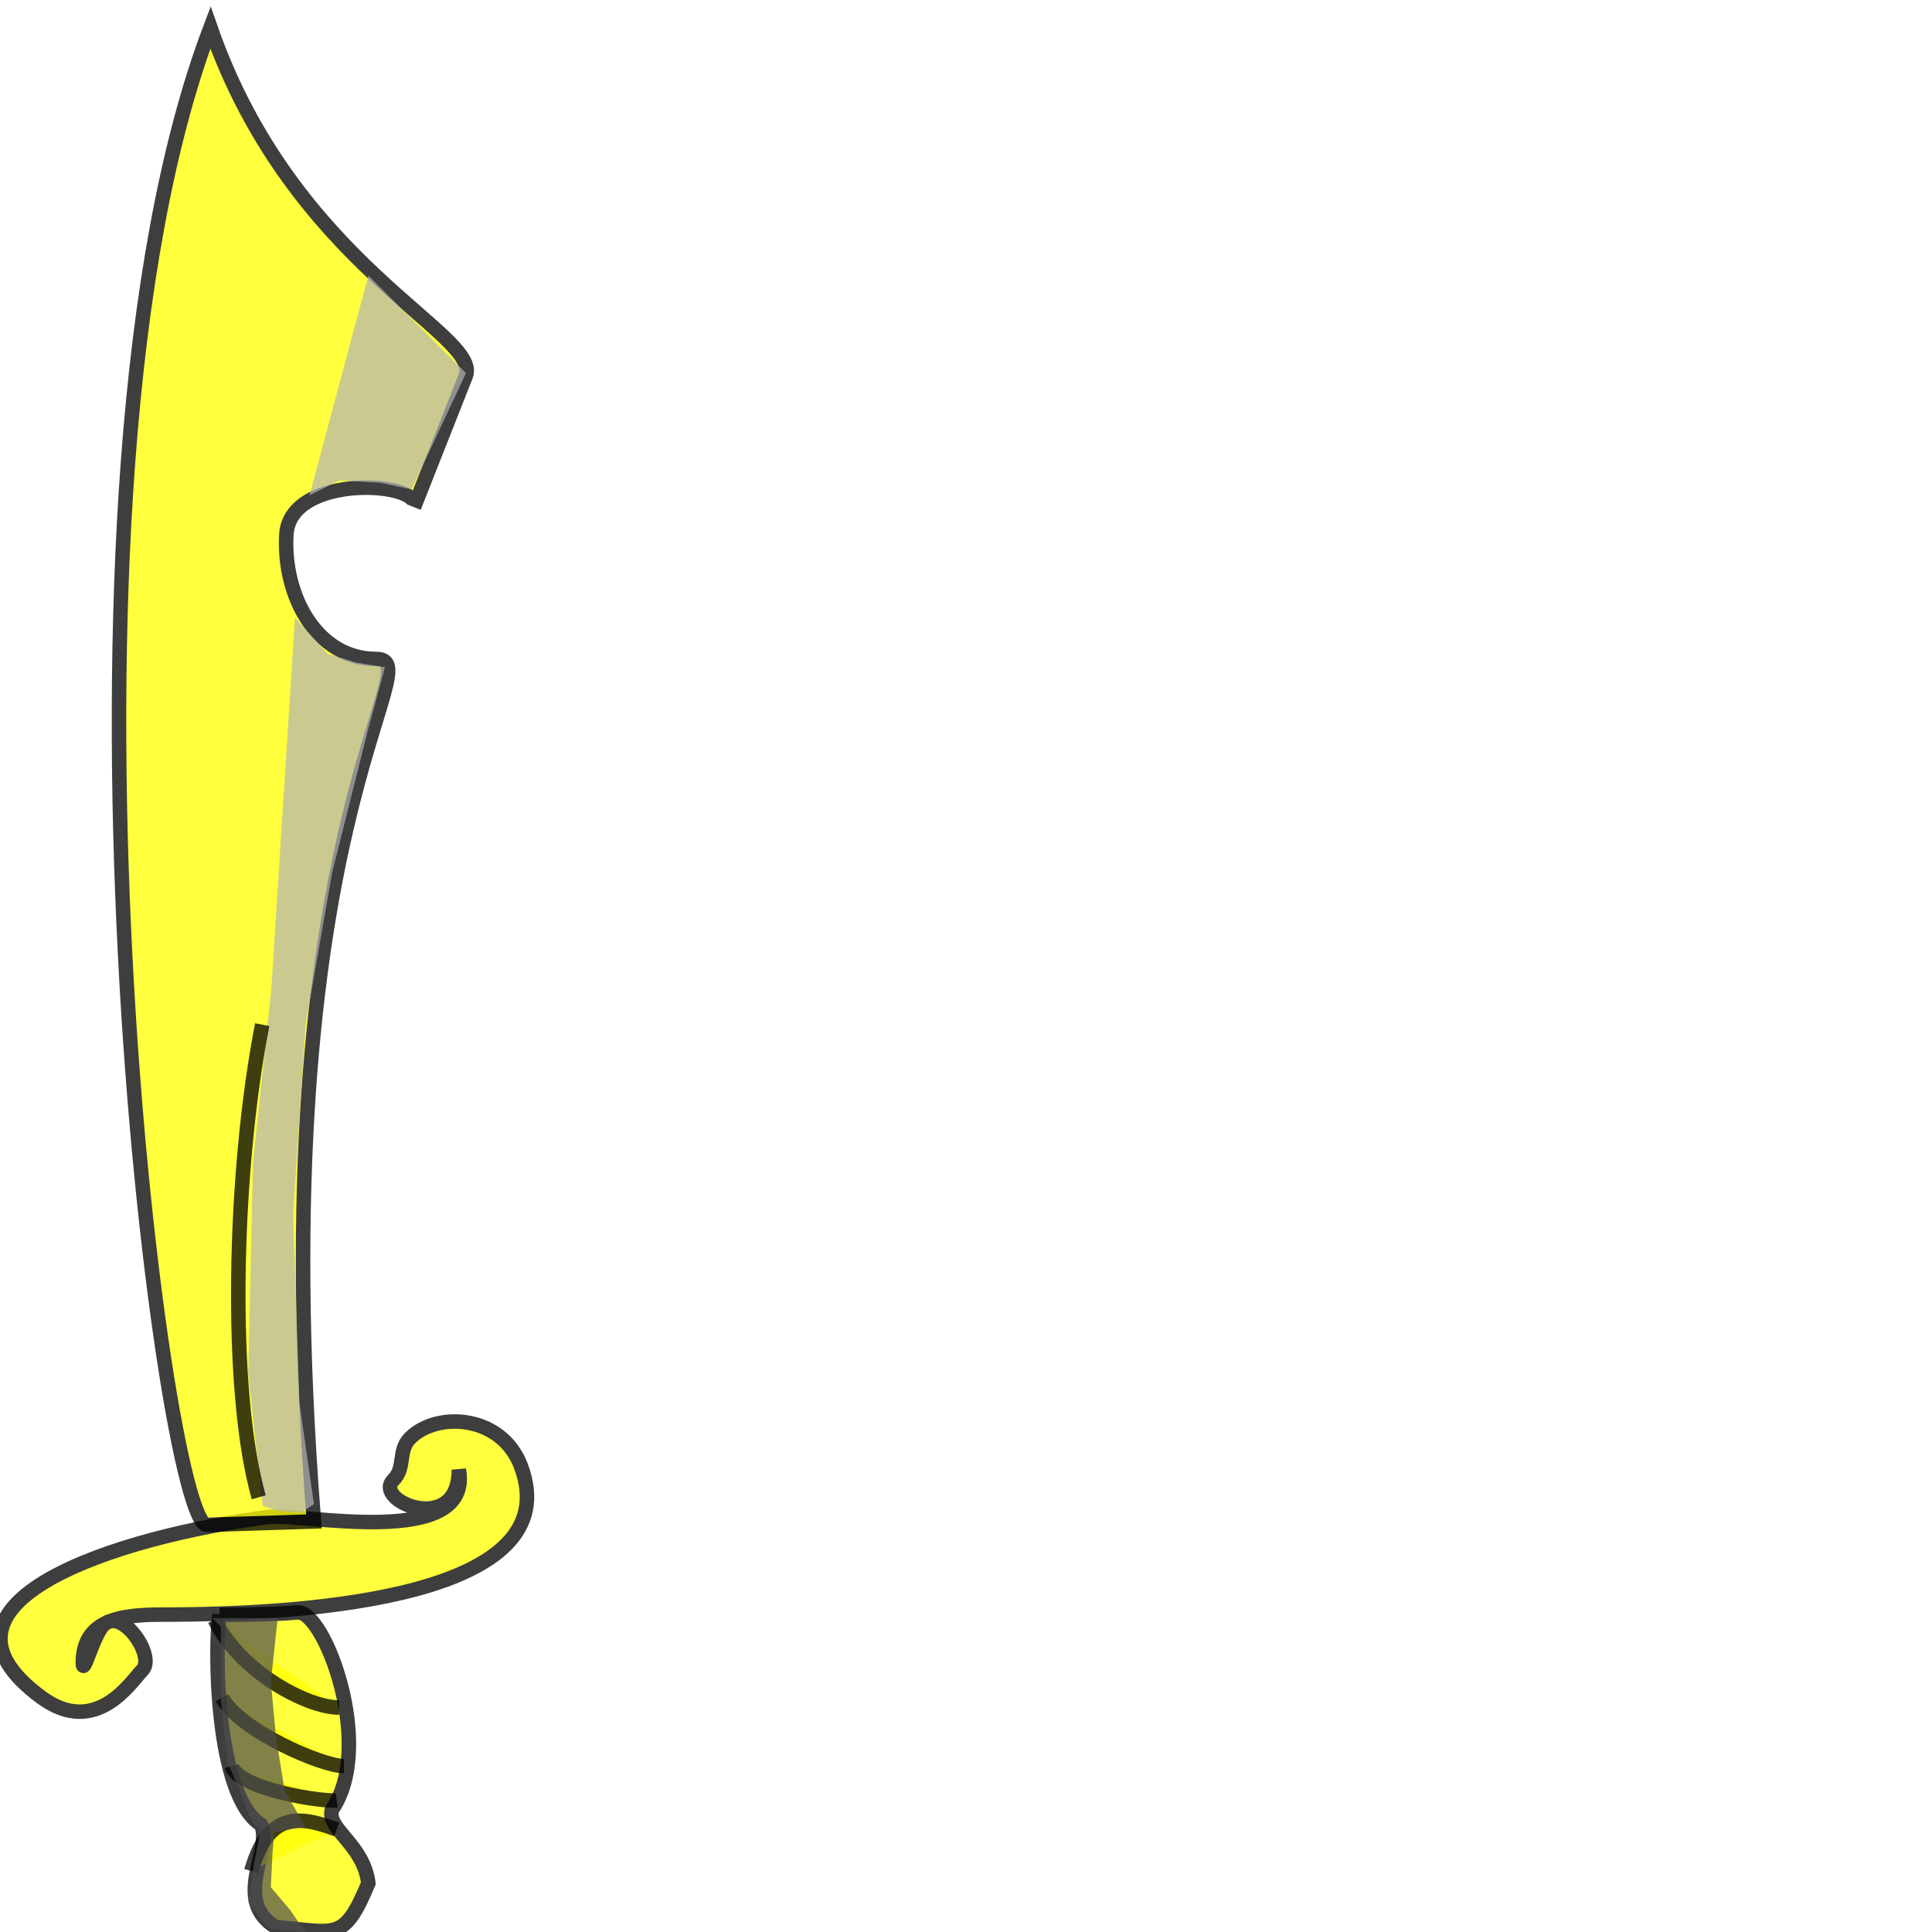
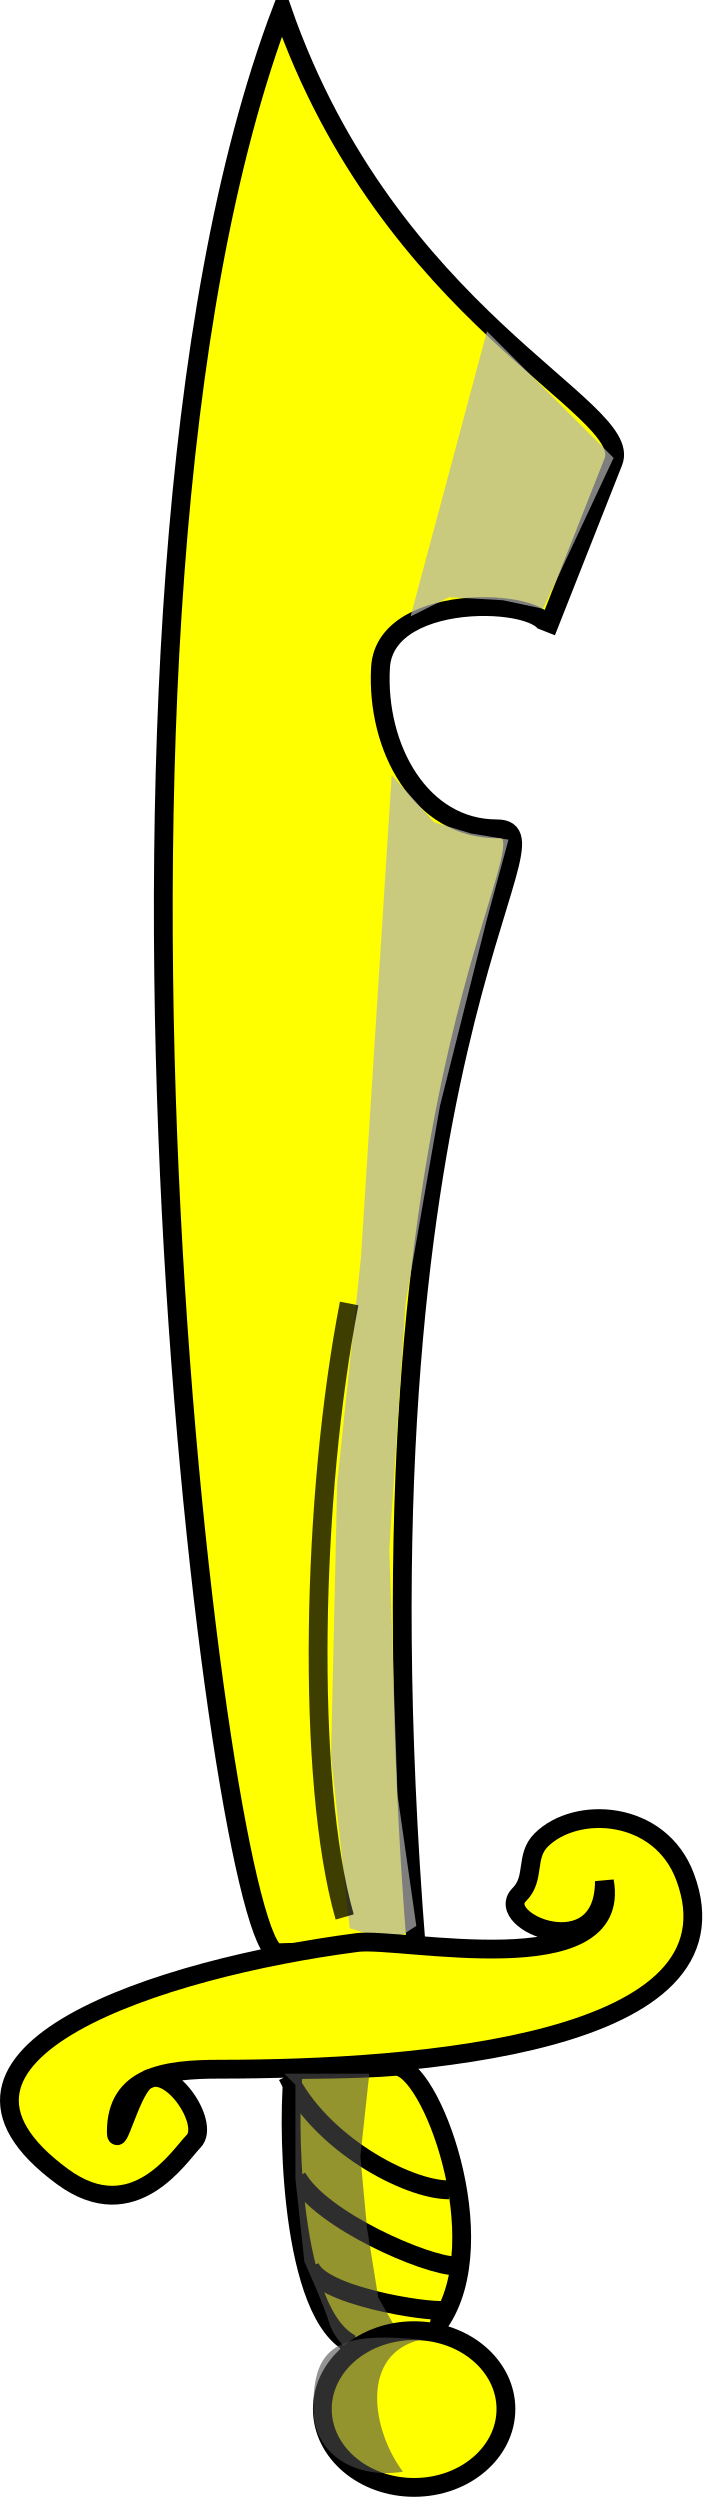
- <svg xmlns="http://www.w3.org/2000/svg" width="400" height="400" id="svg2" version="1.1">
+ <svg xmlns="http://www.w3.org/2000/svg" width="112.019" height="398.791" id="svg2" version="1.1">
  <defs id="defs4">
    </defs>
-   <g id="handle" style="display:inline">
-     <g id="pommell">
-       <path id="path3826" d="m 55.583,314.077 c -31.16,4.034 -73.852,17.649 -47.012,37.352 11.396,8.366 18.699,-3.439 20.888,-5.628 2.854,-2.854 -4.207,-13.196 -8.03,-9.372 -2.11,2.11 -4.286,10.84 -4.286,7.857 0,-8.941 7.814,-10 16.429,-10 31.808,0 84.308,-3.998 74.286,-30.714 -4.005,-10.677 -17.378,-11.403 -22.944,-5.837 -2.619,2.619 -0.866,6.075 -3.485,8.694 C 77.077,310.781 95,318.187 95,304.286 c 3.03,16.668 -32.604,8.909 -39.417,9.791 z" style="opacity:0.757;fill:#ffff00;fill-opacity:1;stroke:#000000;stroke-width:3;stroke-miterlimit:4;stroke-opacity:1;stroke-dasharray:none" />
-     </g>
-     <g id="hilt">
-       <path id="path3851" d="m 45.457,334.34 c -1.01,6.061 -1.01,37.376 8.586,43.437 2.417,5.103 -6.061,15.657 3.03,21.213 12.627,1.01 14.096,3.124 19.193,-9.091 -1.01,-8.081 -8.586,-11.112 -7.576,-15.152 9.091,-13.132 -1.515,-41.416 -7.071,-40.911 -5.556,0.505 -16.162,0.505 -16.162,0.505 z" style="opacity:0.757;fill:#ffff00;fill-opacity:1;stroke:#000000;stroke-width:3;stroke-miterlimit:4;stroke-opacity:1;stroke-dasharray:none" />
-       <path id="path3853" d="m 44.447,335.35 c 5.252,10.825 19.171,18.183 25.759,18.183" style="opacity:0.757;fill:#ffff00;fill-opacity:1;stroke:#000000;stroke-width:3;stroke-miterlimit:4;stroke-opacity:1;stroke-dasharray:none" />
-       <path id="path3855" d="m 45.962,351.513 c 3.852,6.892 20.716,14.142 25.254,14.142" style="opacity:0.757;fill:#ffff00;fill-opacity:1;stroke:#000000;stroke-width:3;stroke-miterlimit:4;stroke-opacity:1;stroke-dasharray:none" />
-       <path id="path3857" d="m 47.982,365.655 c 1.306,4.727 18.804,7.487 21.718,7.071" style="opacity:0.757;fill:#ffff00;fill-opacity:1;stroke:#000000;stroke-width:3;stroke-miterlimit:4;stroke-opacity:1;stroke-dasharray:none" />
-       <path id="path3859" d="m 69.701,378.787 c -7.827,-2.927 -14.156,-3.741 -17.678,8.586" style="opacity:0.757;fill:#ffff00;fill-opacity:1;stroke:#000000;stroke-width:3;stroke-miterlimit:4;stroke-opacity:1;stroke-dasharray:none" />
-       <path id="path3003" d="M 43.929,335 57.5,335 l -1.429,13.214 1.071,11.429 1.786,11.071 4.286,7.5 -6.429,1.071 -0.357,4.286 -0.357,7.143 L 60,395.357 63.214,400 l -7.5,-0.714 -4.286,-5.357 1.071,-7.5 1.429,-7.5 c 0,0 -2.143,-1.786 -2.857,-4.286 C 50.357,372.143 47.143,365 47.143,365 l -1.429,-13.214 0,-15" style="opacity:0.7;fill:#4d4d4d;fill-opacity:1;stroke:none" />
-     </g>
-     <g style="display:inline" id="g3005">
-       <path id="path3822" d="M 43.571,5.714 C 60.714,55 99.844,69.204 96.429,77.857 L 85.714,105 C 87.805,99.705 60,97.857 59.286,110.714 58.571,123.571 65.714,136.429 77.857,136.429 90,136.429 53.571,170.714 65,315 l -22.143,0.714 C 33.827,316.006 6.429,103.571 43.571,5.714 z" style="opacity:0.757;fill:#ffff00;fill-opacity:1;stroke:#000000;stroke-width:3;stroke-miterlimit:4;stroke-opacity:1;stroke-dasharray:none;display:inline" />
-       <path id="path2999" d="M 76.267,57.053 96.47,77.256 85.21,101.327 78.792,99.959 70.206,99.48 64.083,102.546 z" style="opacity:0.7;fill:#b3b3b3;fill-opacity:1;stroke:none" />
-       <path id="path3001" d="m 61.071,127.857 6.786,7.525 5.862,1.786 5.985,0.985 -3.51,12.944 -7.413,29.495 -5.505,31.551 -2.587,39.224 1.306,39.127 L 65,311.429 l -2.735,1.76 -4.791,-0.418 -3.102,-0.985 -2.98,-27.413 0.985,-43.571 3.781,-35.877 z" style="opacity:0.7;fill:#b3b3b3;fill-opacity:1;stroke:none" />
-       <path id="path3824" d="M 54.286,212.143 C 48.336,242.596 47.324,288.135 53.571,310" style="opacity:0.757;fill:none;fill-opacity:1;stroke:#000000;stroke-width:3;stroke-miterlimit:4;stroke-opacity:1;stroke-dasharray:none;display:inline" />
-     </g>
+   <g style="display:inline" id="body" transform="translate(1.410757,-4.214284)">
+     <path id="path3822" d="M 43.571,5.714 C 60.714,55 99.844,69.204 96.429,77.857 L 85.714,105 C 87.805,99.705 60,97.857 59.286,110.714 58.571,123.571 65.714,136.429 77.857,136.429 90,136.429 53.571,170.714 65,315 l -22.143,0.714 C 33.827,316.006 6.429,103.571 43.571,5.714 z" style="fill:#ffff00;fill-opacity:1;stroke:#000000;stroke-width:3;stroke-miterlimit:4;stroke-opacity:1;stroke-dasharray:none;display:inline" />
+     <path id="path2999" d="M 76.267,57.053 96.47,77.256 85.21,101.327 78.792,99.959 70.206,99.48 64.083,102.546 z" style="opacity:0.7;fill:#b3b3b3;fill-opacity:1;stroke:none" />
+     <path id="path3001" d="m 61.071,127.857 6.786,7.525 5.862,1.786 5.985,0.985 -3.51,12.944 -7.413,29.495 -5.505,31.551 -2.587,39.224 1.306,39.127 L 65,311.429 l -2.735,1.76 -4.791,-0.418 -3.102,-0.985 -2.98,-27.413 0.985,-43.571 3.781,-35.877 z" style="opacity:0.7;fill:#b3b3b3;fill-opacity:1;stroke:none" />
+     <path id="path3824" d="M 54.286,212.143 C 48.336,242.596 47.324,288.135 53.571,310" style="opacity:0.757;fill:none;stroke:#000000;stroke-width:3;stroke-miterlimit:4;stroke-opacity:1;stroke-dasharray:none;display:inline" />
+   </g>
+   <g id="hilt" transform="translate(1.410757,-4.214284)">
+     <path id="path3826" d="m 55.583,314.077 c -31.16,4.034 -73.852,17.649 -47.012,37.352 11.396,8.366 18.699,-3.439 20.888,-5.628 2.854,-2.854 -4.207,-13.196 -8.03,-9.372 -2.11,2.11 -4.286,10.84 -4.286,7.857 0,-8.941 7.814,-10 16.429,-10 31.808,0 84.308,-3.998 74.286,-30.714 -4.005,-10.677 -17.378,-11.403 -22.944,-5.837 -2.619,2.619 -0.866,6.075 -3.485,8.694 C 77.077,310.781 95,318.187 95,304.286 c 3.03,16.668 -32.604,8.909 -39.417,9.791 z" style="fill:#ffff00;fill-opacity:1;stroke:#000000;stroke-width:3;stroke-miterlimit:4;stroke-opacity:1;stroke-dasharray:none" />
+     <path id="path3851" d="m 45.457,334.34 c -1.01,6.061 -1.01,37.376 8.586,43.437 2.417,5.103 -6.061,15.657 3.03,21.213 12.627,1.01 14.096,3.124 19.193,-9.091 -1.01,-8.081 -8.586,-11.112 -7.576,-15.152 9.091,-13.132 -1.515,-41.416 -7.071,-40.911 -5.556,0.505 -16.162,0.505 -16.162,0.505 z" style="fill:#ffff00;fill-opacity:1;stroke:#000000;stroke-width:3;stroke-miterlimit:4;stroke-opacity:1;stroke-dasharray:none" />
+     <path id="path3853" d="m 44.447,335.35 c 5.252,10.825 19.171,18.183 25.759,18.183" style="fill:#ffff00;fill-opacity:1;stroke:#000000;stroke-width:3;stroke-miterlimit:4;stroke-opacity:1;stroke-dasharray:none" />
+     <path id="path3855" d="m 45.962,351.513 c 3.852,6.892 20.716,14.142 25.254,14.142" style="fill:#ffff00;fill-opacity:1;stroke:#000000;stroke-width:3;stroke-miterlimit:4;stroke-opacity:1;stroke-dasharray:none" />
+     <path id="path3857" d="m 47.982,365.655 c 1.306,4.727 18.804,7.487 21.718,7.071" style="fill:#ffff00;fill-opacity:1;stroke:#000000;stroke-width:3;stroke-miterlimit:4;stroke-opacity:1;stroke-dasharray:none" />
+     <path id="path3003" d="M 43.929,335 57.5,335 l -1.429,13.214 1.071,11.429 1.786,11.071 4.286,7.5 -6.429,1.071 -0.357,4.286 -0.357,7.143 L 60,395.357 63.214,400 l -7.5,-0.714 -4.286,-5.357 1.071,-7.5 1.429,-7.5 c 0,0 -2.143,-1.786 -2.857,-4.286 C 50.357,372.143 47.143,365 47.143,365 l -1.429,-13.214 0,-15" style="opacity:0.6;fill:#4d4d4d;fill-opacity:1;stroke:none" />
+   </g>
+   <g id="pomell" transform="translate(4.274803,-3.218434)">
+     <path id="path3074" d="m 76.429,387.5 c 0,6.904 -6.556,12.5 -14.643,12.5 -8.087,0 -14.643,-5.596 -14.643,-12.5 0,-6.904 6.556,-12.5 14.643,-12.5 8.087,0 14.643,5.596 14.643,12.5 z" style="fill:#ffff00;fill-opacity:1;stroke:#000000;stroke-width:3;stroke-miterlimit:4;stroke-opacity:1" />
+     <path id="path3077" d="m 62.857,376.429 c -9.692,2.274 -7.922,14.286 -2.857,21.071 -7.509,1.175 -14.217,-2.646 -14.286,-10 -0.094,-10.094 3.9,-12.364 17.143,-11.071 z" style="opacity:0.6;fill:#4d4d4d;fill-opacity:1;stroke:none" />
  </g>
</svg>
